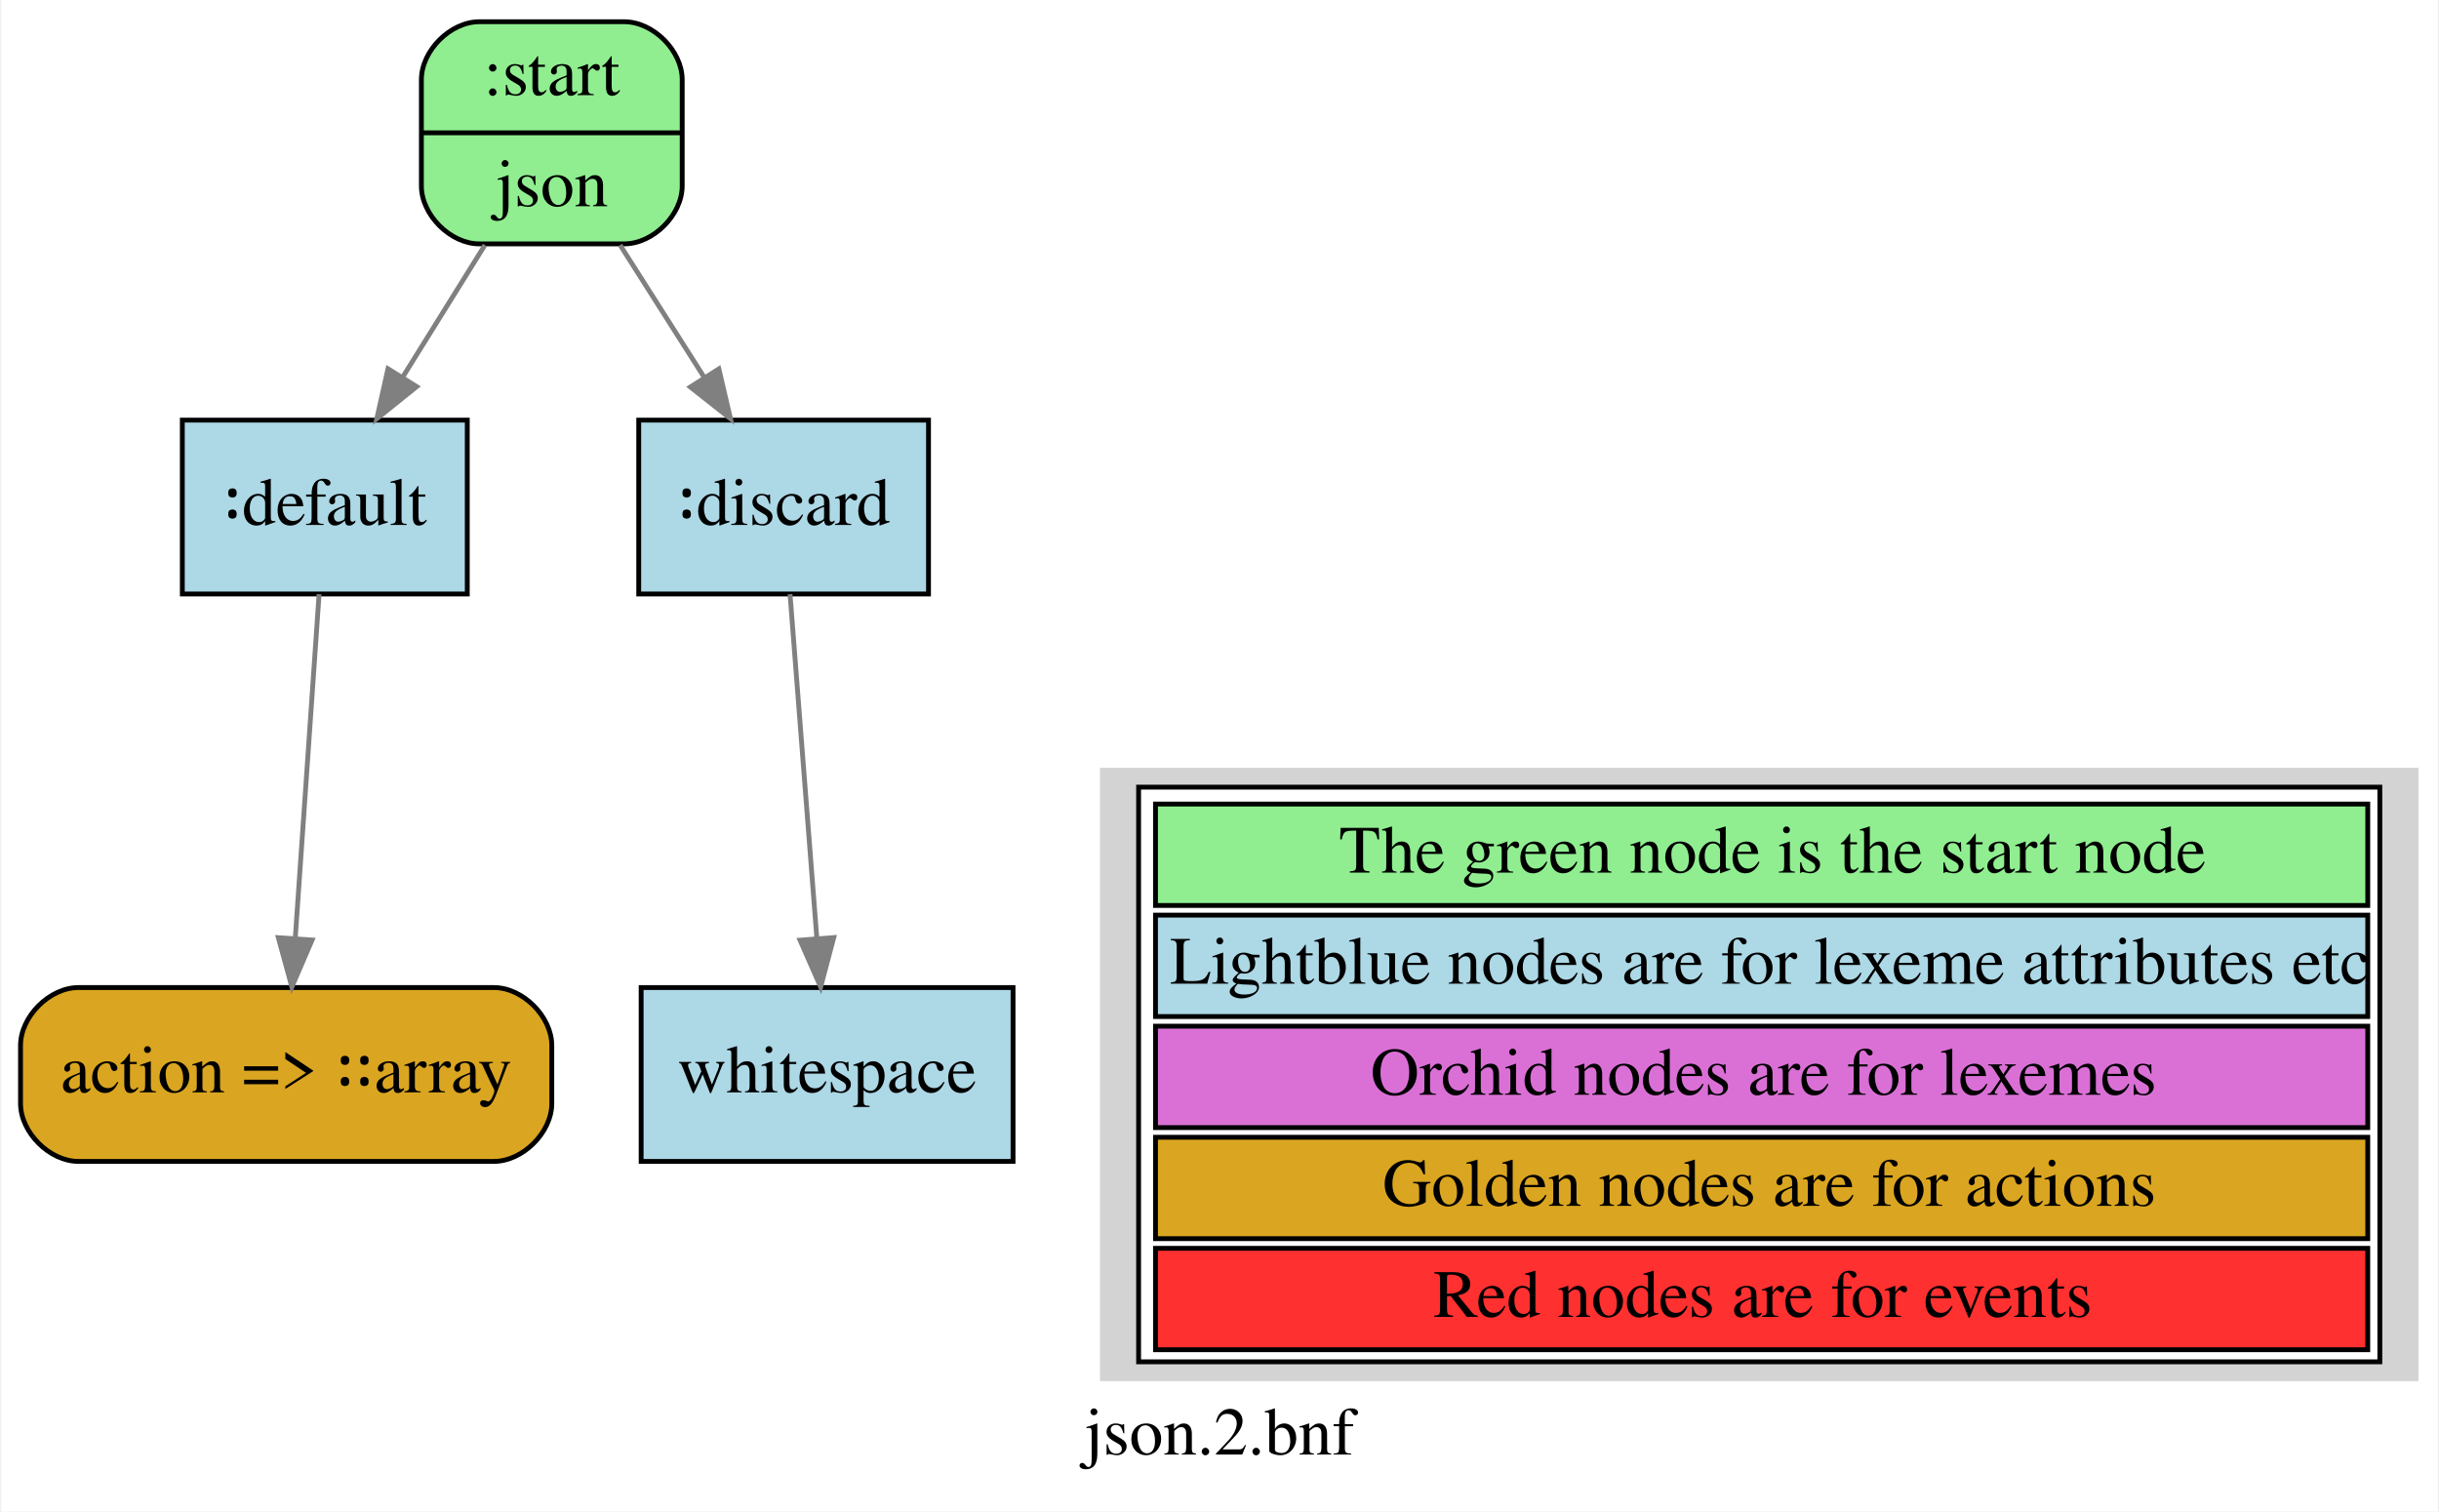
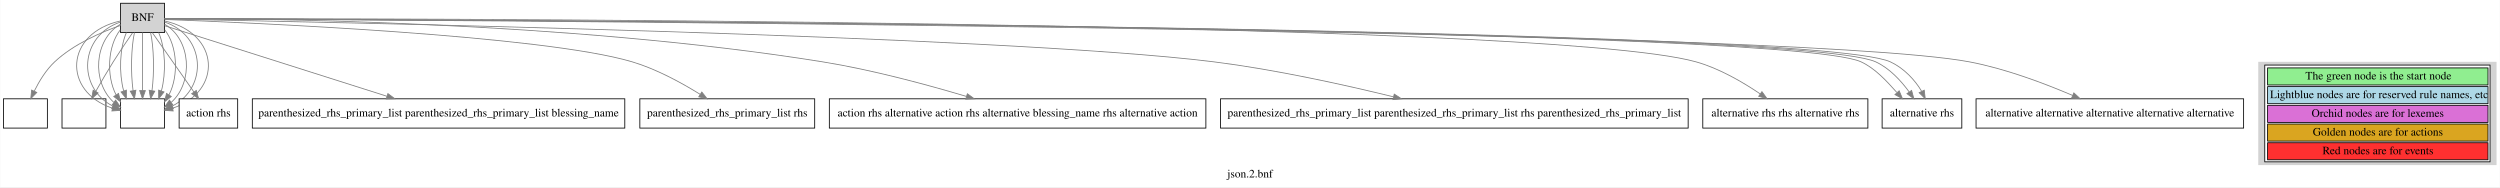
- <svg xmlns="http://www.w3.org/2000/svg" width="505pt" height="313pt" viewBox="0.00 0.00 504.50 313.00">
-   <g id="graph0" class="graph" transform="scale(1 1) rotate(0) translate(4 309)">
-     <polygon fill="white" stroke="none" points="-4,4 -4,-309 500.5,-309 500.5,4 -4,4" />
-     <text text-anchor="middle" x="248.25" y="-7.8" font-family="Times,serif" font-size="14.00">json.2.bnf</text>
+ <svg xmlns="http://www.w3.org/2000/svg" width="3074pt" height="230pt" viewBox="0.00 0.00 3073.50 230.00">
+   <g id="graph0" class="graph" transform="scale(1 1) rotate(0) translate(4 226)">
+     <polygon fill="white" stroke="none" points="-4,4 -4,-226 3069.5,-226 3069.5,4 -4,4" />
+     <text text-anchor="middle" x="1532.75" y="-7.8" font-family="Times,serif" font-size="14.00">json.2.bnf</text>
    <g id="node1" class="node">
-       <path fill="lightgreen" stroke="black" d="M95,-258.5C95,-258.5 125,-258.5 125,-258.5 131,-258.5 137,-264.5 137,-270.5 137,-270.5 137,-292.5 137,-292.5 137,-298.5 131,-304.5 125,-304.5 125,-304.5 95,-304.5 95,-304.5 89,-304.5 83,-298.5 83,-292.5 83,-292.5 83,-270.5 83,-270.5 83,-264.5 89,-258.5 95,-258.5" />
-       <text text-anchor="middle" x="110" y="-289.3" font-family="Times,serif" font-size="14.00">:start</text>
-       <polyline fill="none" stroke="black" points="83,-281.5 137,-281.5 " />
-       <text text-anchor="middle" x="110" y="-266.3" font-family="Times,serif" font-size="14.00">json</text>
+       <polygon fill="white" stroke="black" points="54,-104.5 0,-104.5 0,-68.5 54,-68.5 54,-104.5" />
    </g>
    <g id="node2" class="node">
-       <polygon fill="lightblue" stroke="black" points="92.5,-222 33.5,-222 33.5,-186 92.5,-186 92.5,-222" />
-       <text text-anchor="middle" x="63" y="-200.3" font-family="Times,serif" font-size="14.00">꞉default</text>
+       <polygon fill="lightgrey" stroke="black" points="198,-222 144,-222 144,-186 198,-186 198,-222" />
+       <text text-anchor="middle" x="171" y="-200.3" font-family="Times,serif" font-size="14.00">BNF</text>
    </g>
    <g id="edge1" class="edge">
-       <path fill="none" stroke="grey" d="M96.153,-258.256C90.791,-249.643 84.618,-239.728 79.064,-230.805" />
-       <polygon fill="grey" stroke="grey" points="82.024,-228.937 73.768,-222.298 76.082,-232.637 82.024,-228.937" />
+       <path fill="none" stroke="grey" d="M143.951,-194.768C120.353,-186.501 86.333,-171.834 63,-150 52.322,-140.009 43.895,-126.127 37.887,-113.983" />
+       <polygon fill="grey" stroke="grey" points="40.975,-112.322 33.59,-104.724 34.625,-115.269 40.975,-112.322" />
+     </g>
+     <g id="node3" class="node">
+       <polygon fill="white" stroke="black" points="126,-104.5 72,-104.5 72,-68.5 126,-68.5 126,-104.5" />
+     </g>
+     <g id="edge2" class="edge">
+       <path fill="none" stroke="grey" d="M158.669,-185.549C151.558,-175.316 142.558,-162.066 135,-150 127.625,-138.228 119.882,-124.921 113.474,-113.621" />
+       <polygon fill="grey" stroke="grey" points="116.397,-111.678 108.443,-104.679 110.296,-115.11 116.397,-111.678" />
    </g>
    <g id="node4" class="node">
-       <polygon fill="lightblue" stroke="black" points="188,-222 128,-222 128,-186 188,-186 188,-222" />
-       <text text-anchor="middle" x="158" y="-200.3" font-family="Times,serif" font-size="14.00">꞉discard</text>
+       <polygon fill="white" stroke="black" points="198,-104.5 144,-104.5 144,-68.5 198,-68.5 198,-104.5" />
    </g>
    <g id="edge3" class="edge">
-       <path fill="none" stroke="grey" d="M124.142,-258.256C129.617,-249.643 135.922,-239.728 141.594,-230.805" />
-       <polygon fill="grey" stroke="grey" points="144.591,-232.614 147.003,-222.298 138.684,-228.859 144.591,-232.614" />
+       <path fill="none" stroke="grey" d="M143.988,-200.259C75.556,-185.312 72.179,-113.565 133.858,-93.013" />
+       <polygon fill="grey" stroke="grey" points="135.153,-96.287 143.871,-90.267 133.301,-89.536 135.153,-96.287" />
    </g>
-     <g id="node3" class="node">
-       <path fill="goldenrod" stroke="black" d="M12,-68.5C12,-68.5 98,-68.5 98,-68.5 104,-68.5 110,-74.5 110,-80.5 110,-80.5 110,-92.5 110,-92.5 110,-98.5 104,-104.5 98,-104.5 98,-104.5 12,-104.5 12,-104.5 6,-104.5 0,-98.5 0,-92.5 0,-92.5 0,-80.5 0,-80.5 0,-74.5 6,-68.5 12,-68.5" />
-       <text text-anchor="middle" x="55" y="-82.8" font-family="Times,serif" font-size="14.00">action =&gt; ꞉꞉array</text>
+     <g id="edge6" class="edge">
+       <path fill="none" stroke="grey" d="M143.879,-198.889C93.472,-182.087 90.259,-118.44 134.24,-95.666" />
+       <polygon fill="grey" stroke="grey" points="135.817,-98.799 143.666,-91.682 133.092,-92.352 135.817,-98.799" />
    </g>
-     <g id="edge2" class="edge">
-       <path fill="none" stroke="grey" d="M61.82,-185.958C60.52,-167.191 58.412,-136.756 56.883,-114.687" />
-       <polygon fill="grey" stroke="grey" points="60.368,-114.347 56.185,-104.612 53.385,-114.83 60.368,-114.347" />
+     <g id="edge10" class="edge">
+       <path fill="none" stroke="grey" d="M143.994,-196.291C111.105,-177.632 108.269,-124.885 135.488,-100.348" />
+       <polygon fill="grey" stroke="grey" points="137.905,-102.92 143.962,-94.228 133.806,-97.246 137.905,-102.92" />
+     </g>
+     <g id="edge13" class="edge">
+       <path fill="none" stroke="grey" d="M143.673,-189.297C128.08,-169.568 126.33,-132.951 138.424,-109.432" />
+       <polygon fill="grey" stroke="grey" points="141.494,-111.13 143.972,-100.829 135.611,-107.336 141.494,-111.13" />
+     </g>
+     <g id="edge14" class="edge">
+       <path fill="none" stroke="grey" d="M151.178,-185.958C142.887,-167.021 141.778,-136.202 147.852,-114.087" />
+       <polygon fill="grey" stroke="grey" points="151.168,-115.207 151.148,-104.612 144.557,-112.907 151.168,-115.207" />
+     </g>
+     <g id="edge15" class="edge">
+       <path fill="none" stroke="grey" d="M161.089,-185.958C156.981,-167.191 156.399,-136.756 159.345,-114.687" />
+       <polygon fill="grey" stroke="grey" points="162.832,-115.06 161.074,-104.612 155.933,-113.876 162.832,-115.06" />
+     </g>
+     <g id="edge17" class="edge">
+       <path fill="none" stroke="grey" d="M171,-185.958C171,-167.191 171,-136.756 171,-114.687" />
+       <polygon fill="grey" stroke="grey" points="174.5,-114.612 171,-104.612 167.5,-114.612 174.5,-114.612" />
+     </g>
+     <g id="edge19" class="edge">
+       <path fill="none" stroke="grey" d="M180.911,-185.958C185.019,-167.191 185.601,-136.756 182.655,-114.687" />
+       <polygon fill="grey" stroke="grey" points="186.067,-113.876 180.926,-104.612 179.168,-115.06 186.067,-113.876" />
+     </g>
+     <g id="edge20" class="edge">
+       <path fill="none" stroke="grey" d="M190.822,-185.958C199.113,-167.021 200.222,-136.202 194.148,-114.087" />
+       <polygon fill="grey" stroke="grey" points="197.443,-112.907 190.852,-104.612 190.832,-115.207 197.443,-112.907" />
+     </g>
+     <g id="edge22" class="edge">
+       <path fill="none" stroke="grey" d="M198.327,-189.297C213.92,-169.568 215.67,-132.951 203.576,-109.432" />
+       <polygon fill="grey" stroke="grey" points="206.389,-107.336 198.028,-100.829 200.506,-111.13 206.389,-107.336" />
+     </g>
+     <g id="edge23" class="edge">
+       <path fill="none" stroke="grey" d="M198.006,-196.291C230.895,-177.632 233.731,-124.885 206.512,-100.348" />
+       <polygon fill="grey" stroke="grey" points="208.194,-97.246 198.038,-94.228 204.095,-102.92 208.194,-97.246" />
+     </g>
+     <g id="edge24" class="edge">
+       <path fill="none" stroke="grey" d="M198.121,-198.889C248.528,-182.087 251.741,-118.44 207.76,-95.666" />
+       <polygon fill="grey" stroke="grey" points="208.908,-92.352 198.334,-91.682 206.183,-98.799 208.908,-92.352" />
+     </g>
+     <g id="edge25" class="edge">
+       <path fill="none" stroke="grey" d="M198.012,-200.259C266.444,-185.312 269.821,-113.565 208.142,-93.013" />
+       <polygon fill="grey" stroke="grey" points="208.699,-89.536 198.129,-90.267 206.847,-96.287 208.699,-89.536" />
    </g>
    <g id="node5" class="node">
-       <polygon fill="lightblue" stroke="black" points="205.5,-104.5 128.5,-104.5 128.5,-68.5 205.5,-68.5 205.5,-104.5" />
-       <text text-anchor="middle" x="167" y="-82.8" font-family="Times,serif" font-size="14.00">whitespace</text>
+       <polygon fill="white" stroke="black" points="288,-104.5 216,-104.5 216,-68.5 288,-68.5 288,-104.5" />
+       <text text-anchor="middle" x="252" y="-82.8" font-family="Times,serif" font-size="14.00">action rhs</text>
    </g>
    <g id="edge4" class="edge">
-       <path fill="none" stroke="grey" d="M159.328,-185.958C160.79,-167.191 163.162,-136.756 164.882,-114.687" />
-       <polygon fill="grey" stroke="grey" points="168.379,-114.854 165.667,-104.612 161.4,-114.31 168.379,-114.854" />
+       <path fill="none" stroke="grey" d="M182.952,-185.958C196.472,-166.679 218.627,-135.087 234.187,-112.9" />
+       <polygon fill="grey" stroke="grey" points="237.123,-114.809 239.999,-104.612 231.392,-110.79 237.123,-114.809" />
    </g>
    <g id="node6" class="node">
-       <polygon fill="lightgrey" stroke="none" points="496.5,-150 223.5,-150 223.5,-23 496.5,-23 496.5,-150" />
-       <polygon fill="white" stroke="none" points="231.5,-27 231.5,-146 488.5,-146 488.5,-27 231.5,-27" />
-       <polygon fill="lightgreen" stroke="none" points="235,-121.5 235,-142.5 486,-142.5 486,-121.5 235,-121.5" />
-       <polygon fill="none" stroke="black" points="235,-121.5 235,-142.5 486,-142.5 486,-121.5 235,-121.5" />
-       <text text-anchor="start" x="273" y="-128.3" font-family="Times,serif" font-size="14.00">The green node is the start node</text>
-       <polygon fill="lightblue" stroke="none" points="235,-98.5 235,-119.5 486,-119.5 486,-98.5 235,-98.5" />
-       <polygon fill="none" stroke="black" points="235,-98.5 235,-119.5 486,-119.5 486,-98.5 235,-98.5" />
-       <text text-anchor="start" x="238" y="-105.3" font-family="Times,serif" font-size="14.00">Lightblue nodes are for lexeme attributes etc</text>
-       <polygon fill="orchid" stroke="none" points="235,-75.5 235,-96.5 486,-96.5 486,-75.5 235,-75.5" />
-       <polygon fill="none" stroke="black" points="235,-75.5 235,-96.5 486,-96.5 486,-75.5 235,-75.5" />
-       <text text-anchor="start" x="279.5" y="-82.3" font-family="Times,serif" font-size="14.00">Orchid nodes are for lexemes</text>
-       <polygon fill="goldenrod" stroke="none" points="235,-52.5 235,-73.5 486,-73.5 486,-52.5 235,-52.5" />
-       <polygon fill="none" stroke="black" points="235,-52.5 235,-73.5 486,-73.5 486,-52.5 235,-52.5" />
-       <text text-anchor="start" x="282" y="-59.3" font-family="Times,serif" font-size="14.00">Golden nodes are for actions</text>
-       <polygon fill="#ff3030" stroke="none" points="235,-29.5 235,-50.5 486,-50.5 486,-29.5 235,-29.5" />
-       <polygon fill="none" stroke="black" points="235,-29.5 235,-50.5 486,-50.5 486,-29.5 235,-29.5" />
-       <text text-anchor="start" x="292.5" y="-36.3" font-family="Times,serif" font-size="14.00">Red nodes are for events</text>
-       <polygon fill="none" stroke="black" points="231.5,-27 231.5,-146 488.5,-146 488.5,-27 231.5,-27" />
+       <polygon fill="white" stroke="black" points="764,-104.5 306,-104.5 306,-68.5 764,-68.5 764,-104.5" />
+       <text text-anchor="middle" x="535" y="-82.8" font-family="Times,serif" font-size="14.00">parenthesized_rhs_primary_list parenthesized_rhs_primary_list blessing_name</text>
+     </g>
+     <g id="edge5" class="edge">
+       <path fill="none" stroke="grey" d="M198.062,-194.413C255.534,-176.177 391.087,-133.165 471.654,-107.6" />
+       <polygon fill="grey" stroke="grey" points="472.725,-110.932 481.198,-104.572 470.608,-104.26 472.725,-110.932" />
+     </g>
+     <g id="node7" class="node">
+       <polygon fill="white" stroke="black" points="997.5,-104.5 782.5,-104.5 782.5,-68.5 997.5,-68.5 997.5,-104.5" />
+       <text text-anchor="middle" x="890" y="-82.8" font-family="Times,serif" font-size="14.00">parenthesized_rhs_primary_list rhs</text>
+     </g>
+     <g id="edge7" class="edge">
+       <path fill="none" stroke="grey" d="M198.19,-202.052C300.61,-198.258 662.886,-182.766 773,-150 803.008,-141.071 834.142,-123.998 856.742,-109.951" />
+       <polygon fill="grey" stroke="grey" points="858.698,-112.854 865.268,-104.542 854.949,-106.943 858.698,-112.854" />
+     </g>
+     <g id="node8" class="node">
+       <polygon fill="white" stroke="black" points="1478.5,-104.5 1015.5,-104.5 1015.5,-68.5 1478.5,-68.5 1478.5,-104.5" />
+       <text text-anchor="middle" x="1247" y="-82.8" font-family="Times,serif" font-size="14.00">action rhs alternative action rhs alternative blessing_name rhs alternative action</text>
+     </g>
+     <g id="edge8" class="edge">
+       <path fill="none" stroke="grey" d="M198.274,-203.159C303.404,-203.373 692.168,-200.496 1007,-150 1068.05,-140.208 1136.13,-121.734 1184.14,-107.401" />
+       <polygon fill="grey" stroke="grey" points="1185.2,-110.736 1193.77,-104.501 1183.19,-104.033 1185.2,-110.736" />
+     </g>
+     <g id="node9" class="node">
+       <polygon fill="white" stroke="black" points="2071.5,-104.5 1496.5,-104.5 1496.5,-68.5 2071.5,-68.5 2071.5,-104.5" />
+       <text text-anchor="middle" x="1784" y="-82.8" font-family="Times,serif" font-size="14.00">parenthesized_rhs_primary_list parenthesized_rhs_primary_list rhs parenthesized_rhs_primary_list</text>
+     </g>
+     <g id="edge9" class="edge">
+       <path fill="none" stroke="grey" d="M198.187,-202.528C362.578,-199.583 1225.45,-182.766 1488,-150 1564,-140.516 1649.45,-121.559 1708.93,-106.997" />
+       <polygon fill="grey" stroke="grey" points="1710.12,-110.31 1718.99,-104.517 1708.44,-103.514 1710.12,-110.31" />
+     </g>
+     <g id="node10" class="node">
+       <polygon fill="white" stroke="black" points="2292.5,-104.5 2089.5,-104.5 2089.5,-68.5 2292.5,-68.5 2292.5,-104.5" />
+       <text text-anchor="middle" x="2191" y="-82.8" font-family="Times,serif" font-size="14.00">alternative rhs rhs alternative rhs</text>
+     </g>
+     <g id="edge11" class="edge">
+       <path fill="none" stroke="grey" d="M198.219,-203.041C417.45,-203.269 1891.79,-202.817 2081,-150 2109.82,-141.955 2139.12,-124.773 2160.22,-110.457" />
+       <polygon fill="grey" stroke="grey" points="2162.24,-113.316 2168.46,-104.735 2158.25,-107.567 2162.24,-113.316" />
+     </g>
+     <g id="node11" class="node">
+       <polygon fill="white" stroke="black" points="2408,-104.5 2310,-104.5 2310,-68.5 2408,-68.5 2408,-104.5" />
+       <text text-anchor="middle" x="2359" y="-82.8" font-family="Times,serif" font-size="14.00">alternative rhs</text>
+     </g>
+     <g id="edge12" class="edge">
+       <path fill="none" stroke="grey" d="M198.341,-202.922C439.101,-202.195 2184.15,-195.566 2284,-150 2301.31,-142.1 2315.7,-126.186 2328.02,-112.395" />
+       <polygon fill="grey" stroke="grey" points="2330.96,-114.369 2335.05,-104.596 2325.76,-109.684 2330.96,-114.369" />
+     </g>
+     <g id="edge18" class="edge">
+       <path fill="none" stroke="grey" d="M198.106,-202.933C438.667,-202.264 2201.63,-195.806 2302,-150 2318.99,-142.248 2333.16,-126.778 2343.13,-113.17" />
+       <polygon fill="grey" stroke="grey" points="2346.25,-114.812 2349.05,-104.596 2340.49,-110.831 2346.25,-114.812" />
+     </g>
+     <g id="edge21" class="edge">
+       <path fill="none" stroke="grey" d="M198.042,-202.942C439.998,-202.324 2219.15,-196.022 2320,-150 2336.66,-142.395 2350.62,-127.365 2358.47,-113.95" />
+       <polygon fill="grey" stroke="grey" points="2361.8,-115.115 2363.06,-104.596 2355.51,-112.033 2361.8,-115.115" />
+     </g>
+     <g id="node12" class="node">
+       <polygon fill="white" stroke="black" points="2754.5,-104.5 2425.5,-104.5 2425.5,-68.5 2754.5,-68.5 2754.5,-104.5" />
+       <text text-anchor="middle" x="2590" y="-82.8" font-family="Times,serif" font-size="14.00">alternative alternative alternative alternative alternative</text>
+     </g>
+     <g id="edge16" class="edge">
+       <path fill="none" stroke="grey" d="M198.223,-202.889C438.159,-201.845 2188.53,-192.788 2417,-150 2461.62,-141.644 2510.02,-123.3 2544.25,-108.635" />
+       <polygon fill="grey" stroke="grey" points="2545.74,-111.804 2553.51,-104.608 2542.95,-105.385 2545.74,-111.804" />
+     </g>
+     <g id="node13" class="node">
+       <polygon fill="lightgrey" stroke="none" points="3065.5,-150 2772.5,-150 2772.5,-23 3065.5,-23 3065.5,-150" />
+       <polygon fill="white" stroke="none" points="2780.5,-27 2780.5,-146 3057.5,-146 3057.5,-27 2780.5,-27" />
+       <polygon fill="lightgreen" stroke="none" points="2784,-121.5 2784,-142.5 3055,-142.5 3055,-121.5 2784,-121.5" />
+       <polygon fill="none" stroke="black" points="2784,-121.5 2784,-142.5 3055,-142.5 3055,-121.5 2784,-121.5" />
+       <text text-anchor="start" x="2830.5" y="-128.3" font-family="Times,serif" font-size="14.00">The green node is the start node</text>
+       <polygon fill="lightblue" stroke="none" points="2784,-98.5 2784,-119.5 3055,-119.5 3055,-98.5 2784,-98.5" />
+       <polygon fill="none" stroke="black" points="2784,-98.5 2784,-119.5 3055,-119.5 3055,-98.5 2784,-98.5" />
+       <text text-anchor="start" x="2787" y="-105.3" font-family="Times,serif" font-size="14.00">Lightblue nodes are for reserved rule names, etc</text>
+       <polygon fill="orchid" stroke="none" points="2784,-75.5 2784,-96.5 3055,-96.5 3055,-75.5 2784,-75.5" />
+       <polygon fill="none" stroke="black" points="2784,-75.5 2784,-96.5 3055,-96.5 3055,-75.5 2784,-75.5" />
+       <text text-anchor="start" x="2838" y="-82.3" font-family="Times,serif" font-size="14.00">Orchid nodes are for lexemes</text>
+       <polygon fill="goldenrod" stroke="none" points="2784,-52.5 2784,-73.5 3055,-73.5 3055,-52.5 2784,-52.5" />
+       <polygon fill="none" stroke="black" points="2784,-52.5 2784,-73.5 3055,-73.5 3055,-52.5 2784,-52.5" />
+       <text text-anchor="start" x="2839.5" y="-59.3" font-family="Times,serif" font-size="14.00">Golden nodes are for actions</text>
+       <polygon fill="#ff3030" stroke="none" points="2784,-29.5 2784,-50.5 3055,-50.5 3055,-29.5 2784,-29.5" />
+       <polygon fill="none" stroke="black" points="2784,-29.5 2784,-50.5 3055,-50.5 3055,-29.5 2784,-29.5" />
+       <text text-anchor="start" x="2851.5" y="-36.3" font-family="Times,serif" font-size="14.00">Red nodes are for events</text>
+       <polygon fill="none" stroke="black" points="2780.5,-27 2780.5,-146 3057.5,-146 3057.5,-27 2780.5,-27" />
    </g>
  </g>
</svg>
